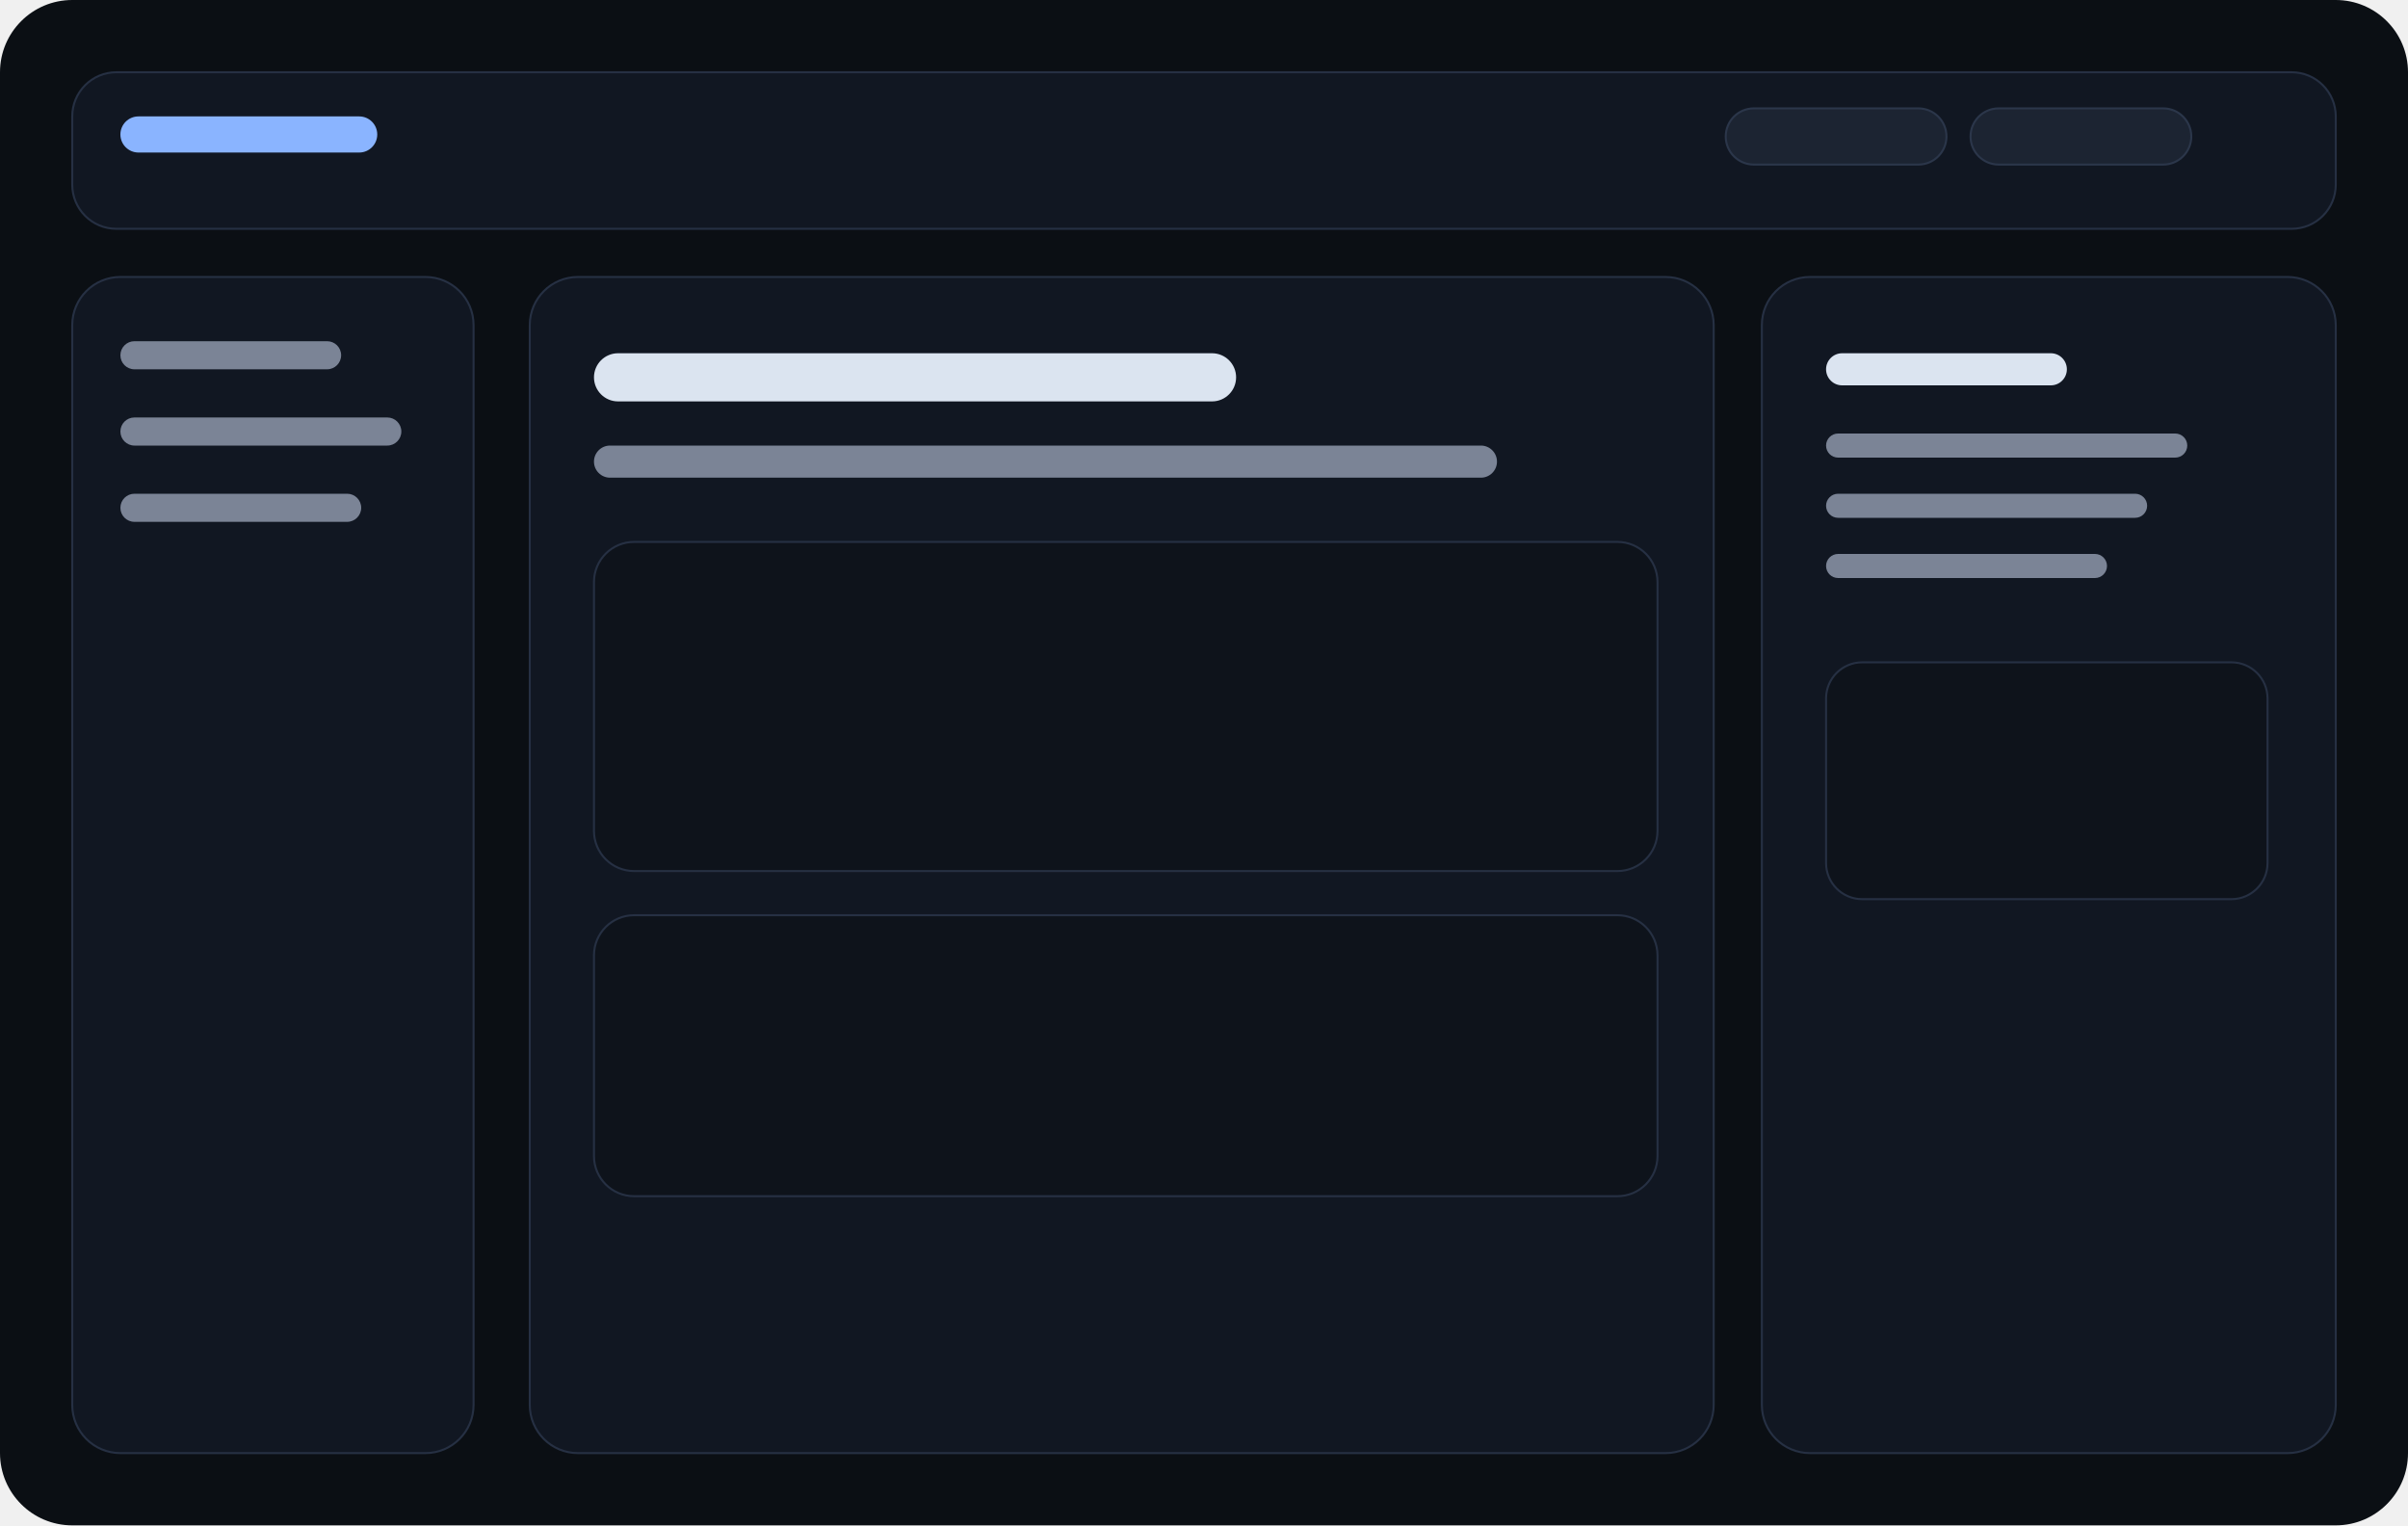
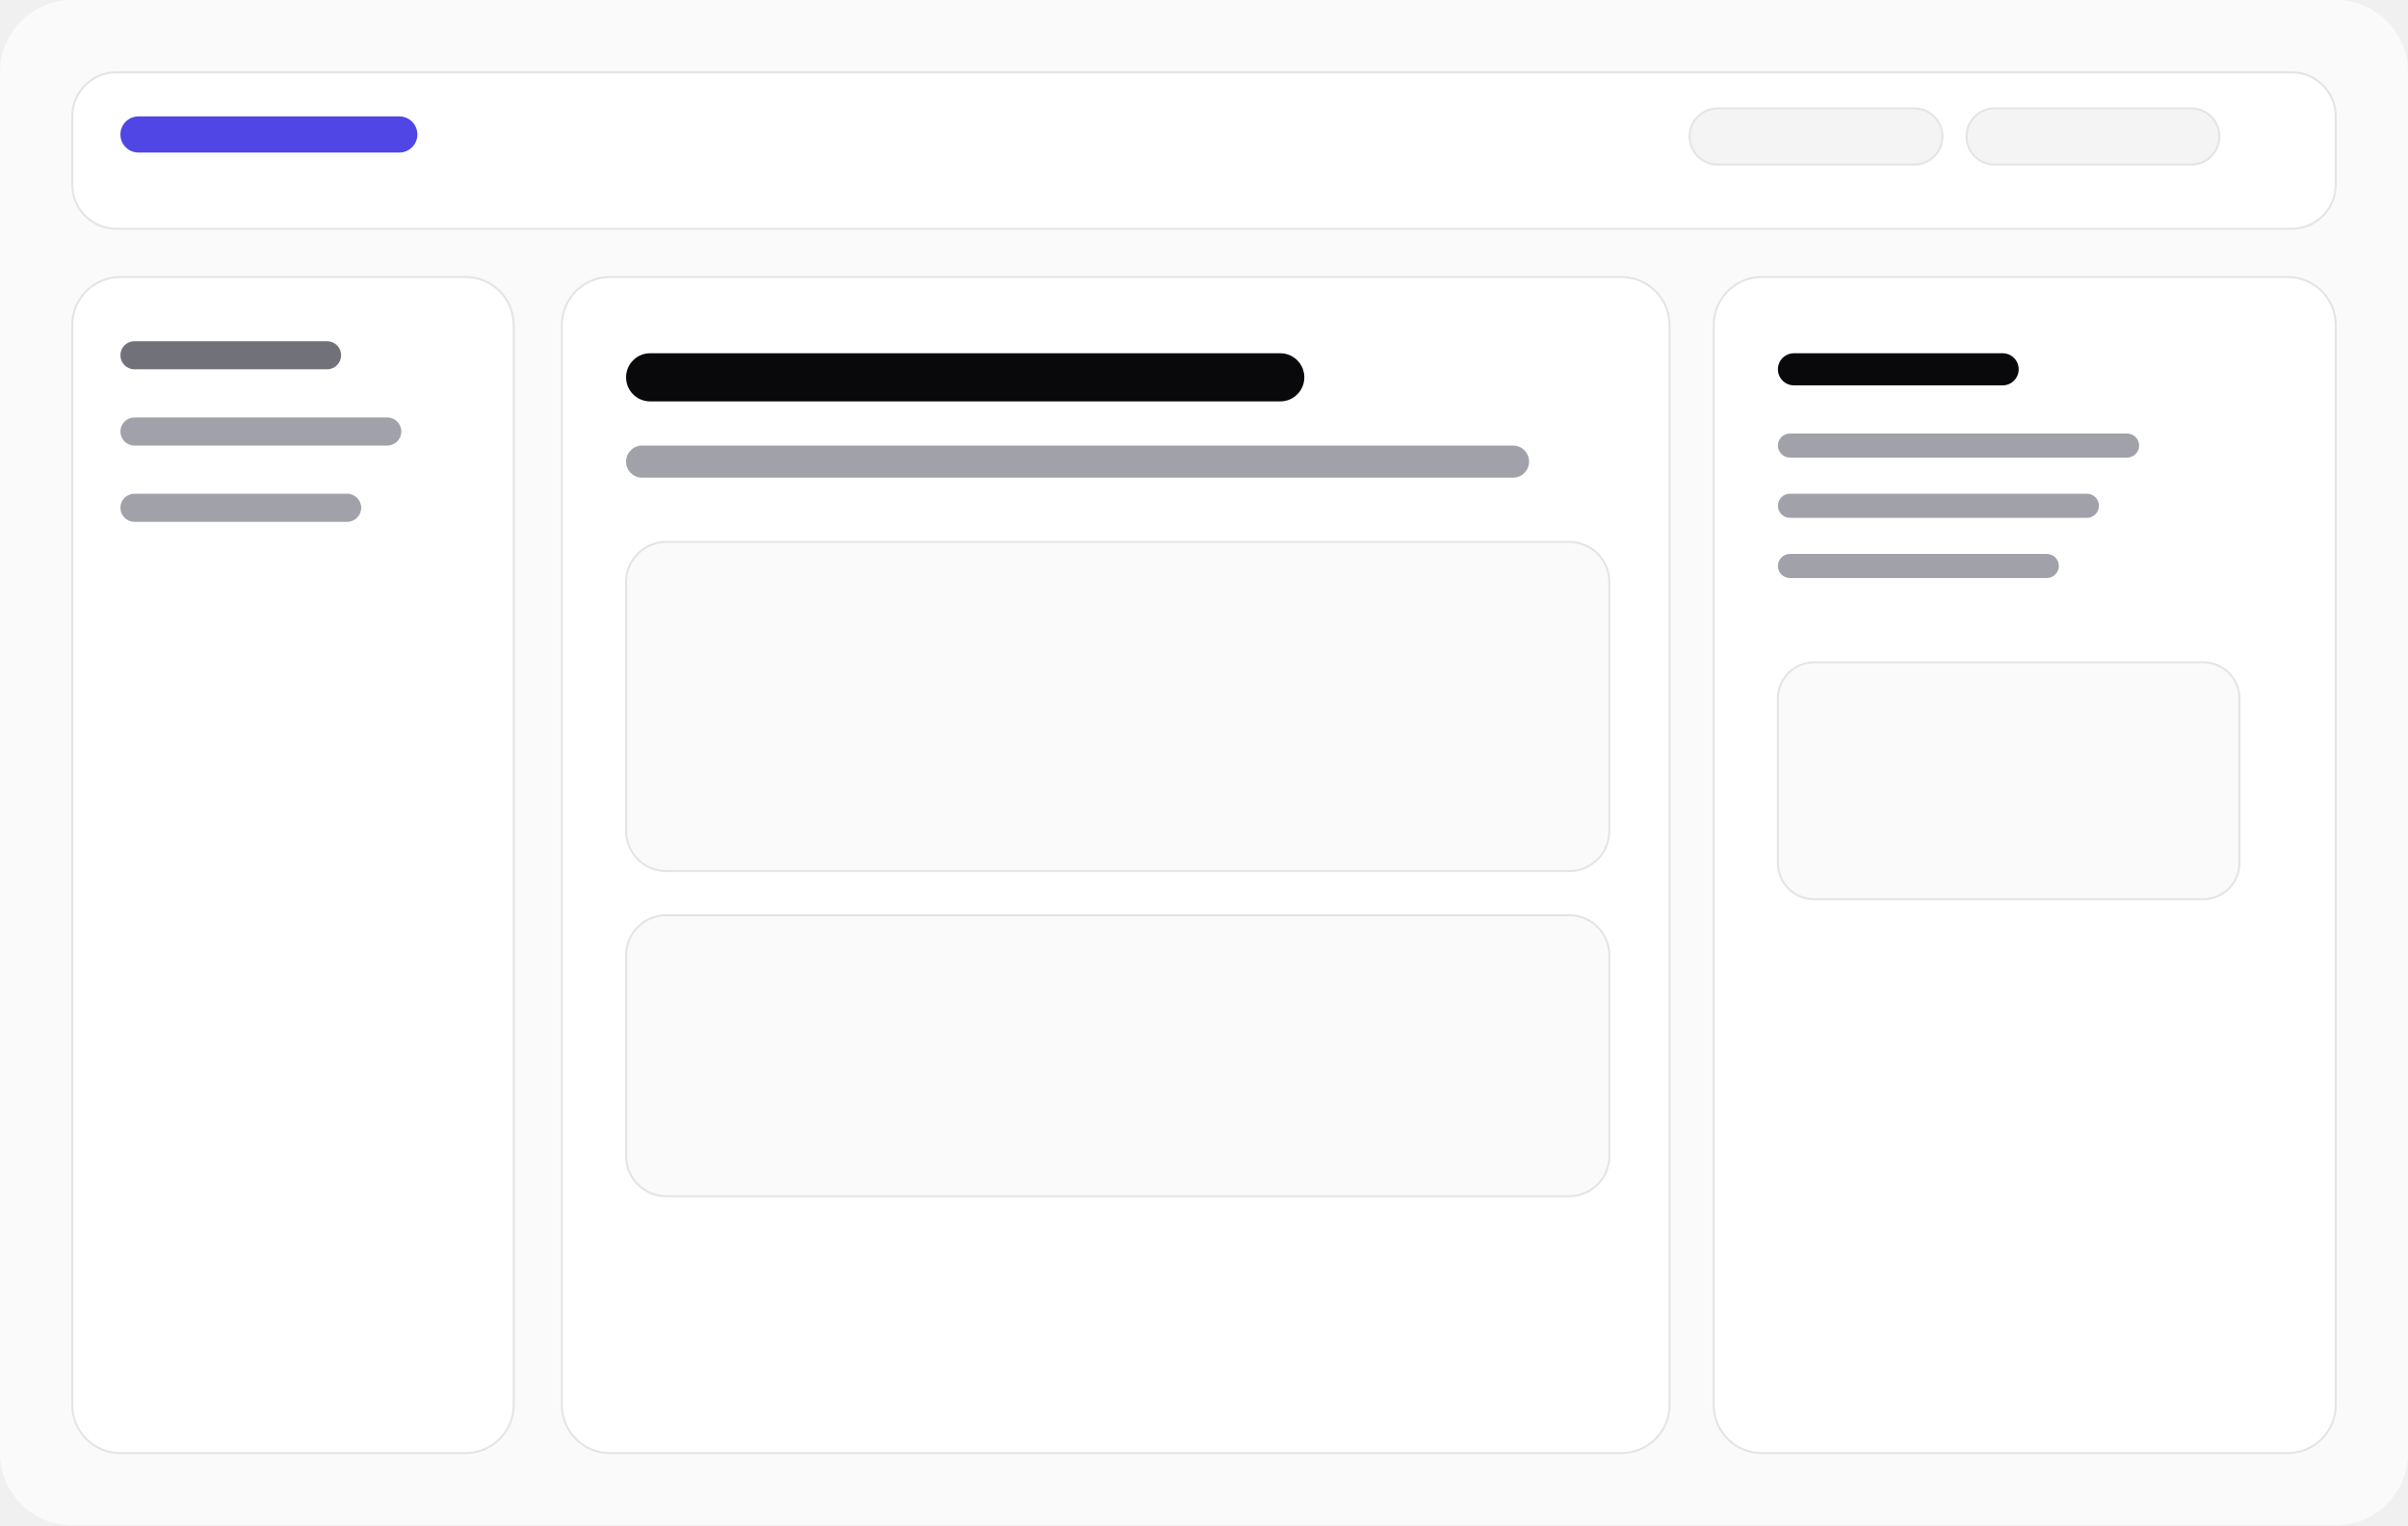
<svg xmlns="http://www.w3.org/2000/svg" viewBox="0 0 1200 760" role="img" aria-label="Homepage wireframe">
-   <rect width="1200" height="760" rx="36" fill="#0b0f14" />
-   <rect x="36" y="36" width="1128" height="78" rx="22" fill="#111722" stroke="#263043" />
-   <rect x="60" y="58" width="128" height="18" rx="9" fill="#8ab4ff" />
-   <rect x="860" y="54" width="110" height="28" rx="14" fill="#1c2432" stroke="#2b364a" />
-   <rect x="982" y="54" width="110" height="28" rx="14" fill="#1c2432" stroke="#2b364a" />
-   <rect x="36" y="138" width="200" height="586" rx="24" fill="#111722" stroke="#263043" />
-   <rect x="60" y="170" width="110" height="14" rx="7" fill="#7b8496" />
-   <rect x="60" y="208" width="140" height="14" rx="7" fill="#7b8496" />
-   <rect x="60" y="246" width="120" height="14" rx="7" fill="#7b8496" />
-   <rect x="264" y="138" width="590" height="586" rx="24" fill="#111722" stroke="#263043" />
-   <rect x="296" y="176" width="320" height="24" rx="12" fill="#dbe4f0" />
-   <rect x="296" y="222" width="450" height="16" rx="8" fill="#7b8496" />
-   <rect x="296" y="270" width="530" height="164" rx="20" fill="#0e131b" stroke="#263043" />
-   <rect x="296" y="456" width="530" height="140" rx="20" fill="#0e131b" stroke="#263043" />
-   <rect x="878" y="138" width="286" height="586" rx="24" fill="#111722" stroke="#263043" />
-   <rect x="910" y="176" width="120" height="16" rx="8" fill="#dbe4f0" />
-   <rect x="910" y="216" width="180" height="12" rx="6" fill="#7b8496" />
-   <rect x="910" y="246" width="160" height="12" rx="6" fill="#7b8496" />
-   <rect x="910" y="276" width="140" height="12" rx="6" fill="#7b8496" />
-   <rect x="910" y="330" width="220" height="118" rx="18" fill="#0e131b" stroke="#263043" />
+   <rect width="1200" height="760" rx="36" fill="#fafafa" />
+   <rect x="36" y="36" width="1128" height="78" rx="22" fill="#ffffff" stroke="#e4e4e7" />
+   <rect x="60" y="58" width="148" height="18" rx="9" fill="#4f46e5" />
+   <rect x="842" y="54" width="126" height="28" rx="14" fill="#f4f4f5" stroke="#e4e4e7" />
+   <rect x="980" y="54" width="126" height="28" rx="14" fill="#f4f4f5" stroke="#e4e4e7" />
+   <rect x="36" y="138" width="220" height="586" rx="24" fill="#ffffff" stroke="#e4e4e7" />
+   <rect x="60" y="170" width="110" height="14" rx="7" fill="#71717a" />
+   <rect x="60" y="208" width="140" height="14" rx="7" fill="#a1a1aa" />
+   <rect x="60" y="246" width="120" height="14" rx="7" fill="#a1a1aa" />
+   <rect x="280" y="138" width="552" height="586" rx="24" fill="#ffffff" stroke="#e4e4e7" />
+   <rect x="312" y="176" width="338" height="24" rx="12" fill="#09090b" />
+   <rect x="312" y="222" width="450" height="16" rx="8" fill="#a1a1aa" />
+   <rect x="312" y="270" width="490" height="164" rx="20" fill="#fafafa" stroke="#e4e4e7" />
+   <rect x="312" y="456" width="490" height="140" rx="20" fill="#fafafa" stroke="#e4e4e7" />
+   <rect x="854" y="138" width="310" height="586" rx="24" fill="#ffffff" stroke="#e4e4e7" />
+   <rect x="886" y="176" width="120" height="16" rx="8" fill="#09090b" />
+   <rect x="886" y="216" width="180" height="12" rx="6" fill="#a1a1aa" />
+   <rect x="886" y="246" width="160" height="12" rx="6" fill="#a1a1aa" />
+   <rect x="886" y="276" width="140" height="12" rx="6" fill="#a1a1aa" />
+   <rect x="886" y="330" width="230" height="118" rx="18" fill="#fafafa" stroke="#e4e4e7" />
</svg>
